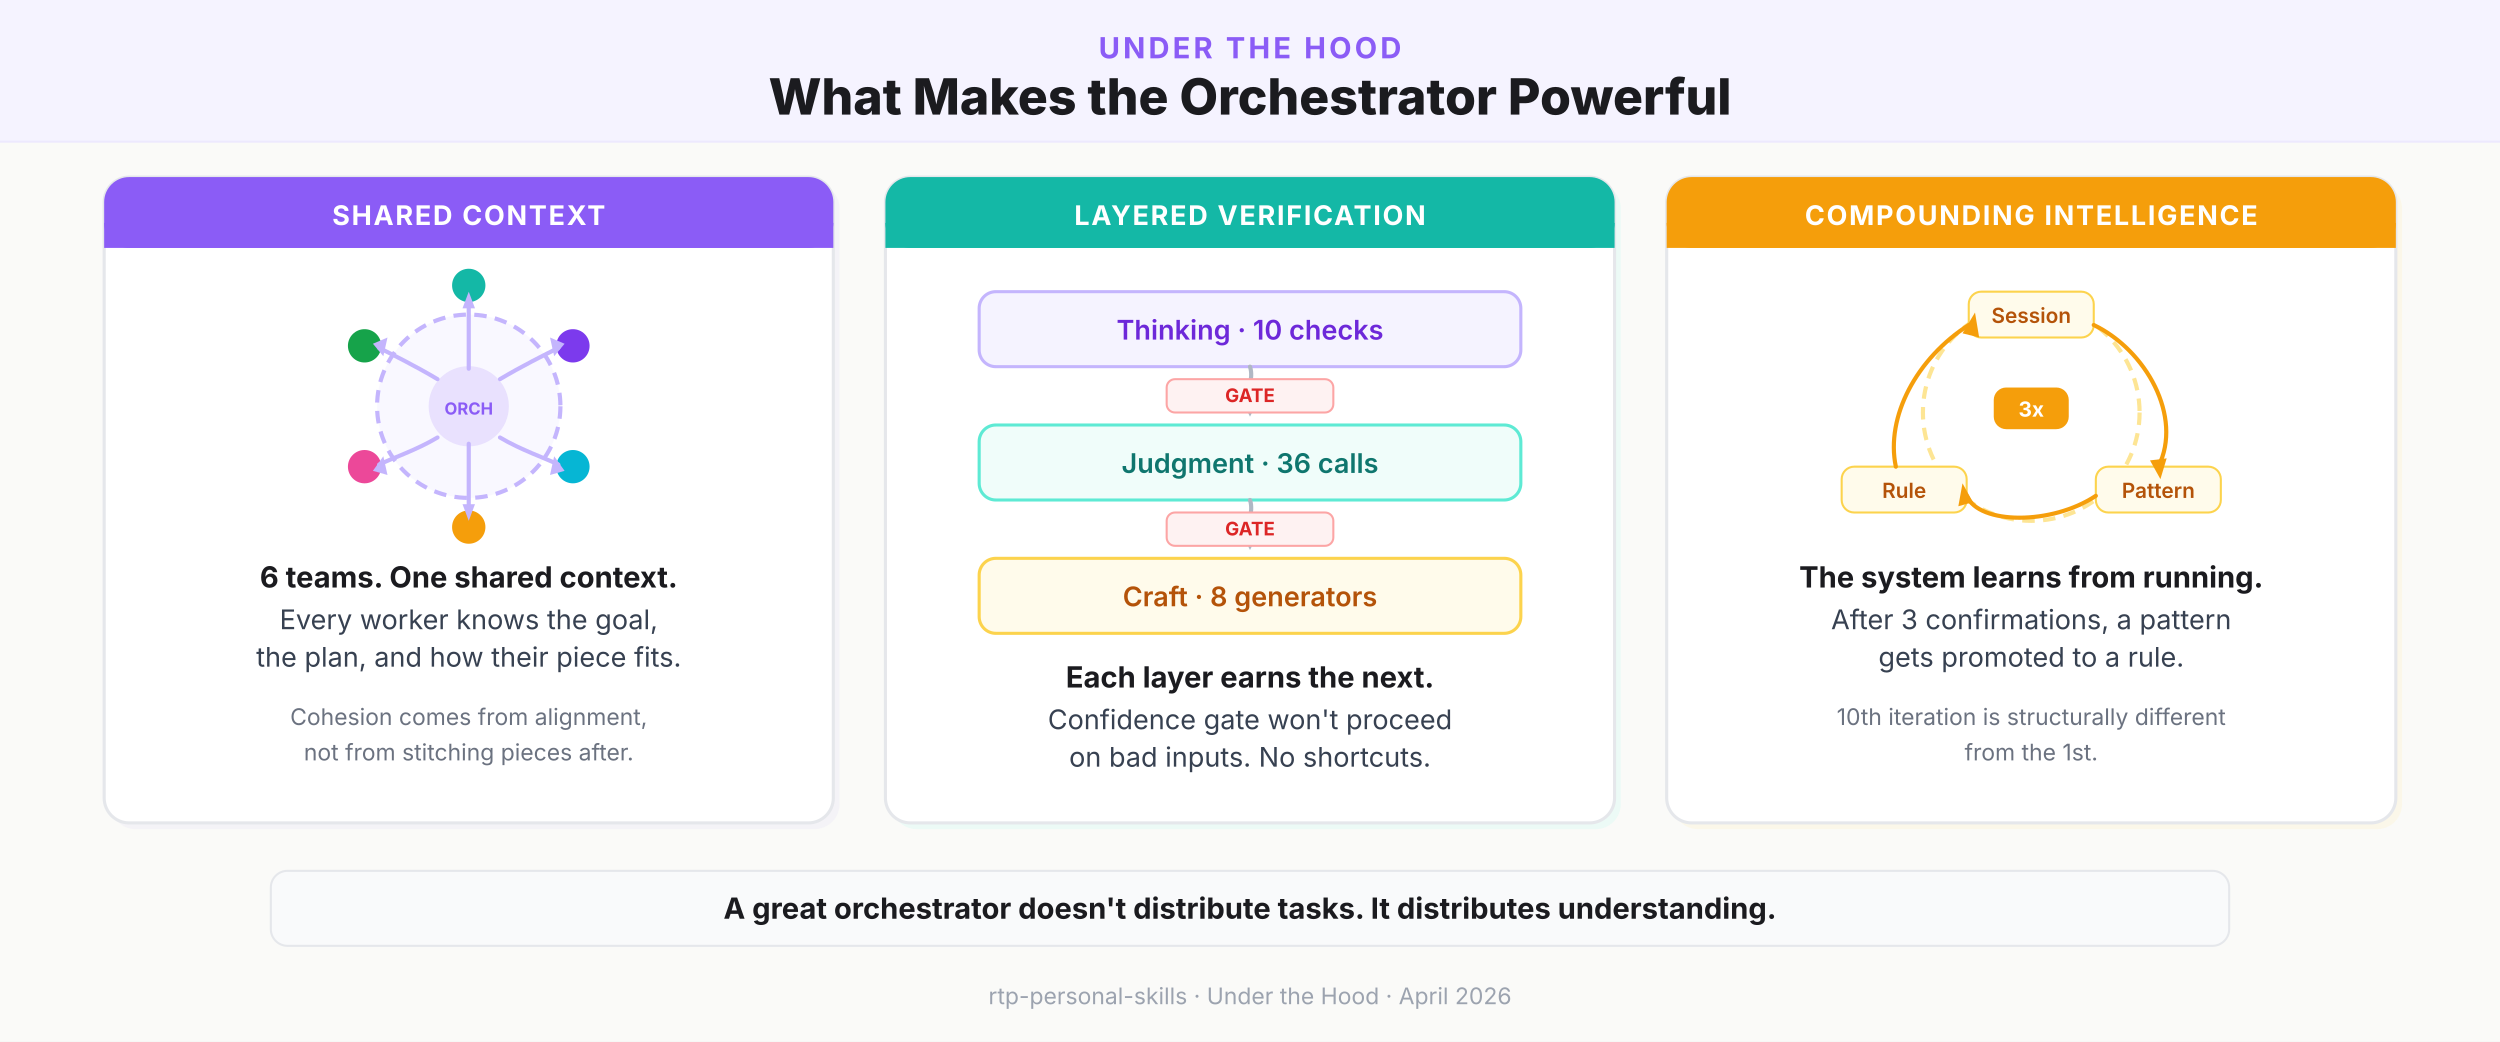
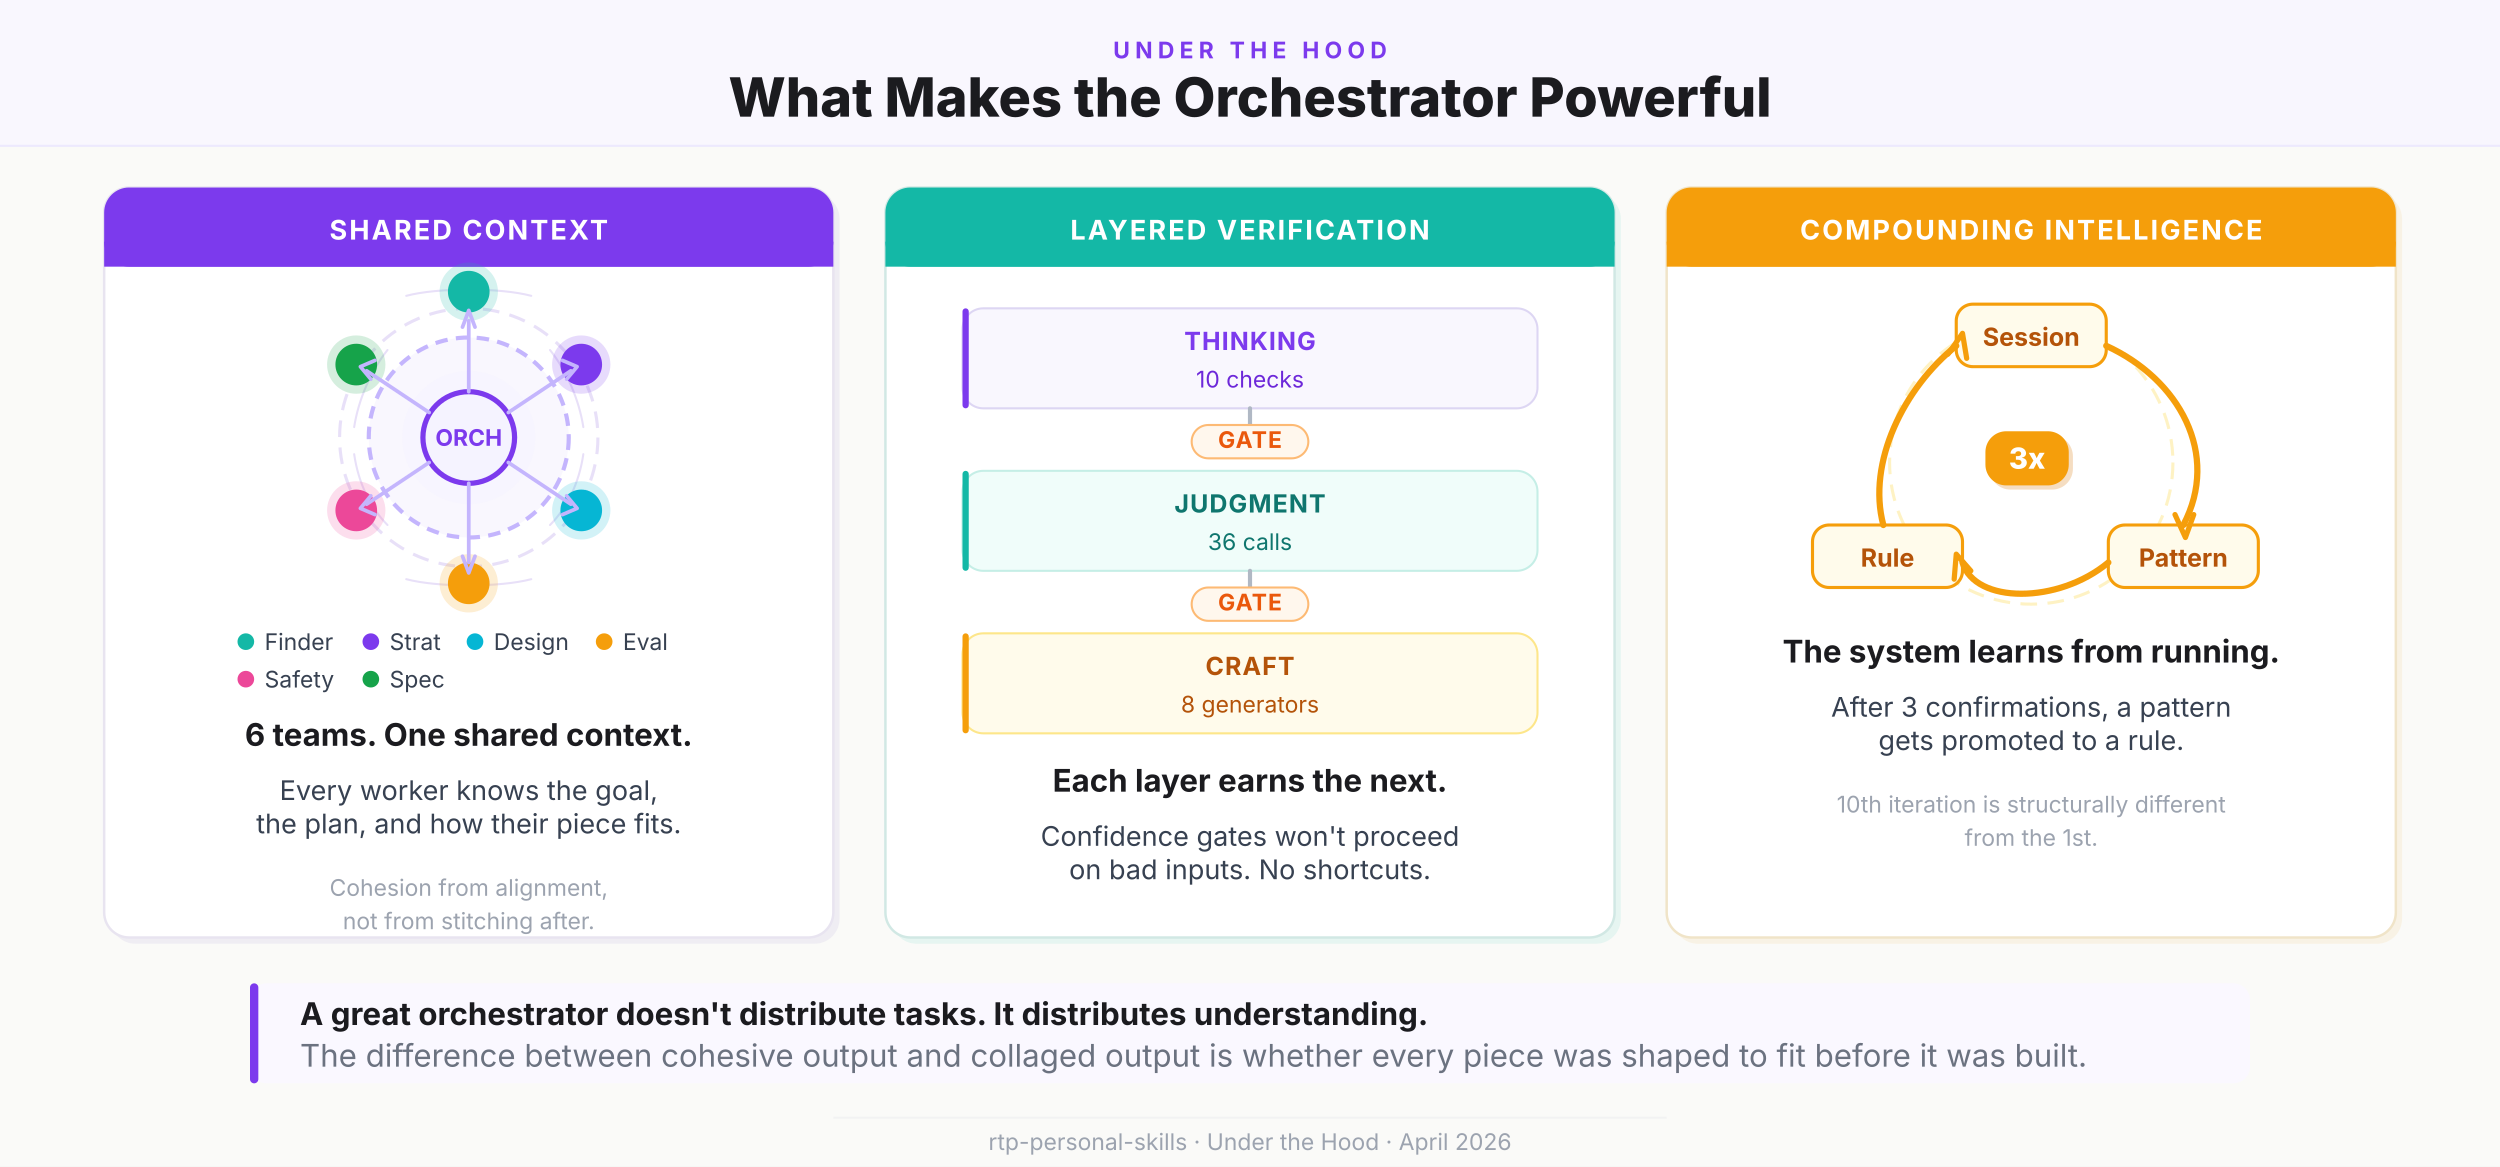
- <svg xmlns="http://www.w3.org/2000/svg" viewBox="0 0 1200 500" width="1200" height="500">
-   <rect x="0" y="0" width="1200" height="500" rx="0" fill="#FAFAF8" />
-   <rect x="0" y="0" width="1200" height="68" fill="#F5F3FF" />
-   <line x1="0" y1="68" x2="1200" y2="68" stroke="#EDE9FE" stroke-width="1" />
-   <text x="600" y="28" text-anchor="middle" font-family="Inter, Segoe UI, sans-serif" font-size="14" font-weight="700" fill="#8B5CF6" letter-spacing="1.5">UNDER THE HOOD</text>
-   <text x="600" y="55" text-anchor="middle" font-family="Inter, Segoe UI, sans-serif" font-size="24" font-weight="800" fill="#1B1B1F">What Makes the Orchestrator Powerful</text>
-   <rect x="53" y="88" width="350" height="310" rx="12" fill="#E9E5F5" opacity="0.3" />
-   <rect x="50" y="85" width="350" height="310" rx="12" fill="#FFFFFF" stroke="#E5E7EB" stroke-width="1.5" />
-   <rect x="50" y="85" width="350" height="34" rx="12" fill="#8B5CF6" />
-   <rect x="50" y="107" width="350" height="12" fill="#8B5CF6" />
-   <text x="225" y="108" text-anchor="middle" font-family="Inter, Segoe UI, sans-serif" font-size="13" font-weight="700" fill="#FFFFFF" letter-spacing="0.8">SHARED CONTEXT</text>
-   <circle cx="225" cy="195" r="44" fill="#F5F3FF" fill-opacity="0.5" stroke="#C4B5FD" stroke-width="2" stroke-dasharray="6 4" />
-   <circle cx="225" cy="195" r="18" fill="#8B5CF6" opacity="0.15" stroke="#8B5CF6" stroke-width="2.5" />
-   <text x="225" y="199" text-anchor="middle" font-family="Inter, Segoe UI, sans-serif" font-size="8" font-weight="700" fill="#8B5CF6">ORCH</text>
-   <circle cx="225" cy="137" r="8" fill="#14B8A6" />
-   <circle cx="275" cy="166" r="8" fill="#7C3AED" />
-   <circle cx="275" cy="224" r="8" fill="#06B6D4" />
-   <circle cx="225" cy="253" r="8" fill="#F59E0B" />
-   <circle cx="175" cy="224" r="8" fill="#EC4899" />
-   <circle cx="175" cy="166" r="8" fill="#16A34A" />
-   <path d="M 225,177 C 225,168 225,155 225,145" stroke="#C4B5FD" stroke-width="2" fill="none" stroke-linecap="round" />
-   <polygon points="222,148 225,140 228,148" fill="#C4B5FD" />
-   <path d="M 240,182 C 250,176 262,170 268,167" stroke="#C4B5FD" stroke-width="2" fill="none" stroke-linecap="round" />
-   <polygon points="264,162 271,165 266,171" fill="#C4B5FD" />
-   <path d="M 240,210 C 250,216 262,220 268,223" stroke="#C4B5FD" stroke-width="2" fill="none" stroke-linecap="round" />
-   <polygon points="266,219 271,226 264,228" fill="#C4B5FD" />
-   <path d="M 225,213 C 225,224 225,238 225,245" stroke="#C4B5FD" stroke-width="2" fill="none" stroke-linecap="round" />
-   <polygon points="222,242 225,250 228,242" fill="#C4B5FD" />
-   <path d="M 210,210 C 200,216 188,220 182,223" stroke="#C4B5FD" stroke-width="2" fill="none" stroke-linecap="round" />
-   <polygon points="186,228 179,226 184,219" fill="#C4B5FD" />
-   <path d="M 210,182 C 200,176 188,170 182,167" stroke="#C4B5FD" stroke-width="2" fill="none" stroke-linecap="round" />
-   <polygon points="184,171 179,165 186,162" fill="#C4B5FD" />
-   <text x="225" y="282" text-anchor="middle" font-family="Inter, Segoe UI, sans-serif" font-size="14" font-weight="700" fill="#1B1B1F">6 teams. One shared context.</text>
-   <text x="225" y="302" text-anchor="middle" font-family="Inter, Segoe UI, sans-serif" font-size="13" fill="#374151">Every worker knows the goal,</text>
-   <text x="225" y="320" text-anchor="middle" font-family="Inter, Segoe UI, sans-serif" font-size="13" fill="#374151">the plan, and how their piece fits.</text>
-   <text x="225" y="348" text-anchor="middle" font-family="Inter, Segoe UI, sans-serif" font-size="11" fill="#6B7280">Cohesion comes from alignment,</text>
-   <text x="225" y="365" text-anchor="middle" font-family="Inter, Segoe UI, sans-serif" font-size="11" fill="#6B7280">not from stitching pieces after.</text>
-   <rect x="428" y="88" width="350" height="310" rx="12" fill="#CCFBF1" opacity="0.3" />
-   <rect x="425" y="85" width="350" height="310" rx="12" fill="#FFFFFF" stroke="#E5E7EB" stroke-width="1.5" />
-   <rect x="425" y="85" width="350" height="34" rx="12" fill="#14B8A6" />
-   <rect x="425" y="107" width="350" height="12" fill="#14B8A6" />
-   <text x="600" y="108" text-anchor="middle" font-family="Inter, Segoe UI, sans-serif" font-size="13" font-weight="700" fill="#FFFFFF" letter-spacing="0.8">LAYERED VERIFICATION</text>
-   <rect x="470" y="140" width="260" height="36" rx="8" fill="#F5F3FF" stroke="#C4B5FD" stroke-width="1.5" />
-   <text x="600" y="163" text-anchor="middle" font-family="Inter, Segoe UI, sans-serif" font-size="13" font-weight="600" fill="#6D28D9">Thinking  ·  10 checks</text>
-   <path d="M 600,176 C 602,182 598,188 600,194" stroke="#B0B8C4" stroke-width="2" fill="none" stroke-linecap="round" />
-   <polygon points="596,192 600,200 604,192" fill="#B0B8C4" />
-   <rect x="560" y="182" width="80" height="16" rx="4" fill="#FEF2F2" stroke="#FCA5A5" stroke-width="1" />
-   <text x="600" y="193" text-anchor="middle" font-family="Inter, Segoe UI, sans-serif" font-size="9" font-weight="700" fill="#DC2626">GATE</text>
-   <rect x="470" y="204" width="260" height="36" rx="8" fill="#F0FDFA" stroke="#5EEAD4" stroke-width="1.5" />
-   <text x="600" y="227" text-anchor="middle" font-family="Inter, Segoe UI, sans-serif" font-size="13" font-weight="600" fill="#0F766E">Judgment  ·  36 calls</text>
-   <path d="M 600,240 C 602,246 598,252 600,258" stroke="#B0B8C4" stroke-width="2" fill="none" stroke-linecap="round" />
-   <polygon points="596,256 600,264 604,256" fill="#B0B8C4" />
-   <rect x="560" y="246" width="80" height="16" rx="4" fill="#FEF2F2" stroke="#FCA5A5" stroke-width="1" />
-   <text x="600" y="257" text-anchor="middle" font-family="Inter, Segoe UI, sans-serif" font-size="9" font-weight="700" fill="#DC2626">GATE</text>
-   <rect x="470" y="268" width="260" height="36" rx="8" fill="#FFFBEB" stroke="#FCD34D" stroke-width="1.5" />
-   <text x="600" y="291" text-anchor="middle" font-family="Inter, Segoe UI, sans-serif" font-size="13" font-weight="600" fill="#B45309">Craft  ·  8 generators</text>
-   <text x="600" y="330" text-anchor="middle" font-family="Inter, Segoe UI, sans-serif" font-size="14" font-weight="700" fill="#1B1B1F">Each layer earns the next.</text>
-   <text x="600" y="350" text-anchor="middle" font-family="Inter, Segoe UI, sans-serif" font-size="13" fill="#374151">Confidence gate won't proceed</text>
-   <text x="600" y="368" text-anchor="middle" font-family="Inter, Segoe UI, sans-serif" font-size="13" fill="#374151">on bad inputs. No shortcuts.</text>
-   <rect x="803" y="88" width="350" height="310" rx="12" fill="#FEF3C7" opacity="0.3" />
-   <rect x="800" y="85" width="350" height="310" rx="12" fill="#FFFFFF" stroke="#E5E7EB" stroke-width="1.5" />
-   <rect x="800" y="85" width="350" height="34" rx="12" fill="#F59E0B" />
-   <rect x="800" y="107" width="350" height="12" fill="#F59E0B" />
-   <text x="975" y="108" text-anchor="middle" font-family="Inter, Segoe UI, sans-serif" font-size="13" font-weight="700" fill="#FFFFFF" letter-spacing="0.8">COMPOUNDING INTELLIGENCE</text>
-   <circle cx="975" cy="198" r="52" fill="none" stroke="#FCD34D" stroke-width="2" stroke-dasharray="6 4" opacity="0.6" />
-   <rect x="945" y="140" width="60" height="22" rx="6" fill="#FFFBEB" stroke="#FCD34D" stroke-width="1" />
-   <text x="975" y="155" text-anchor="middle" font-family="Inter, Segoe UI, sans-serif" font-size="10" font-weight="600" fill="#B45309">Session</text>
-   <rect x="1006" y="224" width="60" height="22" rx="6" fill="#FFFBEB" stroke="#FCD34D" stroke-width="1" />
-   <text x="1036" y="239" text-anchor="middle" font-family="Inter, Segoe UI, sans-serif" font-size="10" font-weight="600" fill="#B45309">Pattern</text>
-   <rect x="884" y="224" width="60" height="22" rx="6" fill="#FFFBEB" stroke="#FCD34D" stroke-width="1" />
-   <text x="914" y="239" text-anchor="middle" font-family="Inter, Segoe UI, sans-serif" font-size="10" font-weight="600" fill="#B45309">Rule</text>
-   <path d="M 1005,156 C 1030,168 1048,200 1036,224" stroke="#F59E0B" stroke-width="2" fill="none" stroke-linecap="round" />
-   <polygon points="1032,221 1037,230 1040,220" fill="#F59E0B" />
-   <path d="M 1006,238 C 985,252 950,252 944,238" stroke="#F59E0B" stroke-width="2" fill="none" stroke-linecap="round" />
-   <polygon points="947,241 942,232 940,243" fill="#F59E0B" />
-   <path d="M 910,224 C 905,200 920,172 945,156" stroke="#F59E0B" stroke-width="2" fill="none" stroke-linecap="round" />
-   <polygon points="942,160 948,150 950,162" fill="#F59E0B" />
-   <rect x="957" y="186" width="36" height="20" rx="6" fill="#F59E0B" />
-   <text x="975" y="200" text-anchor="middle" font-family="Inter, Segoe UI, sans-serif" font-size="10" font-weight="700" fill="#FFFFFF">3x</text>
-   <text x="975" y="282" text-anchor="middle" font-family="Inter, Segoe UI, sans-serif" font-size="14" font-weight="700" fill="#1B1B1F">The system learns from running.</text>
-   <text x="975" y="302" text-anchor="middle" font-family="Inter, Segoe UI, sans-serif" font-size="13" fill="#374151">After 3 confirmations, a pattern</text>
-   <text x="975" y="320" text-anchor="middle" font-family="Inter, Segoe UI, sans-serif" font-size="13" fill="#374151">gets promoted to a rule.</text>
-   <text x="975" y="348" text-anchor="middle" font-family="Inter, Segoe UI, sans-serif" font-size="11" fill="#6B7280">10th iteration is structurally different</text>
-   <text x="975" y="365" text-anchor="middle" font-family="Inter, Segoe UI, sans-serif" font-size="11" fill="#6B7280">from the 1st.</text>
-   <rect x="130" y="418" width="940" height="36" rx="8" fill="#F9FAFB" stroke="#E5E7EB" stroke-width="1" />
-   <text x="600" y="441" text-anchor="middle" font-family="Inter, Segoe UI, sans-serif" font-size="14" font-weight="700" fill="#1B1B1F">A great orchestrator doesn't distribute tasks. It distributes understanding.</text>
-   <text x="600" y="482" text-anchor="middle" font-family="Inter, Segoe UI, sans-serif" font-size="11" fill="#9CA3AF">rtp-personal-skills  ·  Under the Hood  ·  April 2026</text>
+ <svg xmlns="http://www.w3.org/2000/svg" viewBox="0 0 1200 560" width="1200" height="560">
+   <rect x="0" y="0" width="1200" height="560" fill="#FAFAF8" />
+   <rect x="0" y="0" width="1200" height="70" fill="#F8F6FE" />
+   <rect x="0" y="0" width="600" height="70" fill="#FAF8FE" opacity="0.6" />
+   <line x1="0" y1="70" x2="1200" y2="70" stroke="#EDE9FE" stroke-width="1" />
+   <text x="600" y="28" text-anchor="middle" font-family="Inter, Segoe UI, sans-serif" font-size="11" font-weight="700" fill="#7C3AED" letter-spacing="2.5">UNDER THE HOOD</text>
+   <text x="600" y="56" text-anchor="middle" font-family="Inter, Segoe UI, sans-serif" font-size="26" font-weight="800" fill="#1B1B1F">What Makes the Orchestrator Powerful</text>
+   <rect x="53" y="93" width="350" height="360" rx="12" fill="#D6D0E8" opacity="0.3" />
+   <rect x="50" y="90" width="350" height="360" rx="12" fill="#FFFFFF" stroke="#E8E4F0" stroke-width="1.2" />
+   <rect x="50" y="90" width="350" height="38" rx="12" fill="#7C3AED" />
+   <rect x="50" y="116" width="350" height="12" fill="#7C3AED" />
+   <text x="225" y="115" text-anchor="middle" font-family="Inter, Segoe UI, sans-serif" font-size="13" font-weight="700" fill="#FFFFFF" letter-spacing="1">SHARED CONTEXT</text>
+   <circle cx="225" cy="210" r="62" fill="none" stroke="#E8E0F8" stroke-width="1.5" stroke-dasharray="8 5" />
+   <circle cx="225" cy="210" r="48" fill="#F9F7FE" stroke="#C4B5FD" stroke-width="2" stroke-dasharray="6 4" />
+   <circle cx="225" cy="210" r="32" fill="#F5F3FF" opacity="0.5" />
+   <circle cx="225" cy="210" r="22" fill="#F5F3FF" stroke="#7C3AED" stroke-width="2.5" />
+   <text x="225" y="214" text-anchor="middle" font-family="Inter, Segoe UI, sans-serif" font-size="11" font-weight="700" fill="#7C3AED">ORCH</text>
+   <path d="M 195,142 C 210,138 240,138 255,142" stroke="#E8E0F8" stroke-width="1" fill="none" stroke-linecap="round" />
+   <path d="M 264,168 C 272,178 278,192 280,205" stroke="#E8E0F8" stroke-width="1" fill="none" stroke-linecap="round" />
+   <path d="M 280,218 C 278,232 272,244 264,252" stroke="#E8E0F8" stroke-width="1" fill="none" stroke-linecap="round" />
+   <path d="M 255,278 C 240,282 210,282 195,278" stroke="#E8E0F8" stroke-width="1" fill="none" stroke-linecap="round" />
+   <path d="M 186,252 C 178,244 172,232 170,218" stroke="#E8E0F8" stroke-width="1" fill="none" stroke-linecap="round" />
+   <path d="M 170,205 C 172,192 178,178 186,168" stroke="#E8E0F8" stroke-width="1" fill="none" stroke-linecap="round" />
+   <circle cx="225" cy="140" r="14" fill="#14B8A6" opacity="0.18" />
+   <circle cx="225" cy="140" r="10" fill="#14B8A6" />
+   <circle cx="279" cy="175" r="14" fill="#7C3AED" opacity="0.18" />
+   <circle cx="279" cy="175" r="10" fill="#7C3AED" />
+   <circle cx="279" cy="245" r="14" fill="#06B6D4" opacity="0.18" />
+   <circle cx="279" cy="245" r="10" fill="#06B6D4" />
+   <circle cx="225" cy="280" r="14" fill="#F59E0B" opacity="0.18" />
+   <circle cx="225" cy="280" r="10" fill="#F59E0B" />
+   <circle cx="171" cy="245" r="14" fill="#EC4899" opacity="0.18" />
+   <circle cx="171" cy="245" r="10" fill="#EC4899" />
+   <circle cx="171" cy="175" r="14" fill="#16A34A" opacity="0.18" />
+   <circle cx="171" cy="175" r="10" fill="#16A34A" />
+   <path d="M 225,188 C 225,174 225,162 225,154" stroke="#C4B5FD" stroke-width="1.8" fill="none" stroke-linecap="round" />
+   <path d="M 222,157 L 225,149 L 228,157" stroke="#C4B5FD" stroke-width="1.8" fill="none" stroke-linecap="round" stroke-linejoin="round" />
+   <path d="M 244,198 C 256,190 268,182 274,178" stroke="#C4B5FD" stroke-width="1.8" fill="none" stroke-linecap="round" />
+   <path d="M 270,173 L 277,176 L 272,182" stroke="#C4B5FD" stroke-width="1.8" fill="none" stroke-linecap="round" stroke-linejoin="round" />
+   <path d="M 244,222 C 256,230 268,238 274,242" stroke="#C4B5FD" stroke-width="1.8" fill="none" stroke-linecap="round" />
+   <path d="M 272,238 L 277,244 L 270,247" stroke="#C4B5FD" stroke-width="1.8" fill="none" stroke-linecap="round" stroke-linejoin="round" />
+   <path d="M 225,232 C 225,246 225,262 225,270" stroke="#C4B5FD" stroke-width="1.8" fill="none" stroke-linecap="round" />
+   <path d="M 222,267 L 225,275 L 228,267" stroke="#C4B5FD" stroke-width="1.8" fill="none" stroke-linecap="round" stroke-linejoin="round" />
+   <path d="M 206,222 C 194,230 182,238 176,242" stroke="#C4B5FD" stroke-width="1.8" fill="none" stroke-linecap="round" />
+   <path d="M 180,247 L 173,244 L 178,238" stroke="#C4B5FD" stroke-width="1.8" fill="none" stroke-linecap="round" stroke-linejoin="round" />
+   <path d="M 206,198 C 194,190 182,182 176,178" stroke="#C4B5FD" stroke-width="1.8" fill="none" stroke-linecap="round" />
+   <path d="M 178,182 L 173,176 L 180,173" stroke="#C4B5FD" stroke-width="1.8" fill="none" stroke-linecap="round" stroke-linejoin="round" />
+   <circle cx="118" cy="308" r="4" fill="#14B8A6" />
+   <text x="127" y="312" font-family="Inter, Segoe UI, sans-serif" font-size="11" fill="#374151">Finder</text>
+   <circle cx="178" cy="308" r="4" fill="#7C3AED" />
+   <text x="187" y="312" font-family="Inter, Segoe UI, sans-serif" font-size="11" fill="#374151">Strat</text>
+   <circle cx="228" cy="308" r="4" fill="#06B6D4" />
+   <text x="237" y="312" font-family="Inter, Segoe UI, sans-serif" font-size="11" fill="#374151">Design</text>
+   <circle cx="290" cy="308" r="4" fill="#F59E0B" />
+   <text x="299" y="312" font-family="Inter, Segoe UI, sans-serif" font-size="11" fill="#374151">Eval</text>
+   <circle cx="118" cy="326" r="4" fill="#EC4899" />
+   <text x="127" y="330" font-family="Inter, Segoe UI, sans-serif" font-size="11" fill="#374151">Safety</text>
+   <circle cx="178" cy="326" r="4" fill="#16A34A" />
+   <text x="187" y="330" font-family="Inter, Segoe UI, sans-serif" font-size="11" fill="#374151">Spec</text>
+   <text x="225" y="358" text-anchor="middle" font-family="Inter, Segoe UI, sans-serif" font-size="15" font-weight="700" fill="#1B1B1F">6 teams. One shared context.</text>
+   <text x="225" y="384" text-anchor="middle" font-family="Inter, Segoe UI, sans-serif" font-size="13" fill="#374151">Every worker knows the goal,</text>
+   <text x="225" y="400" text-anchor="middle" font-family="Inter, Segoe UI, sans-serif" font-size="13" fill="#374151">the plan, and how their piece fits.</text>
+   <text x="225" y="430" text-anchor="middle" font-family="Inter, Segoe UI, sans-serif" font-size="11" fill="#9CA3AF">Cohesion from alignment,</text>
+   <text x="225" y="446" text-anchor="middle" font-family="Inter, Segoe UI, sans-serif" font-size="11" fill="#9CA3AF">not from stitching after.</text>
+   <rect x="428" y="93" width="350" height="360" rx="12" fill="#B2E8DE" opacity="0.28" />
+   <rect x="425" y="90" width="350" height="360" rx="12" fill="#FFFFFF" stroke="#D1E8E4" stroke-width="1.2" />
+   <rect x="425" y="90" width="350" height="38" rx="12" fill="#14B8A6" />
+   <rect x="425" y="116" width="350" height="12" fill="#14B8A6" />
+   <text x="600" y="115" text-anchor="middle" font-family="Inter, Segoe UI, sans-serif" font-size="13" font-weight="700" fill="#FFFFFF" letter-spacing="1">LAYERED VERIFICATION</text>
+   <rect x="462" y="148" width="276" height="48" rx="10" fill="#F9F7FE" stroke="#DDD6F3" stroke-width="1" />
+   <rect x="462" y="148" width="3" height="48" rx="1.5" fill="#7C3AED" />
+   <text x="600" y="168" text-anchor="middle" font-family="Inter, Segoe UI, sans-serif" font-size="12" font-weight="700" fill="#7C3AED" letter-spacing="0.5">THINKING</text>
+   <text x="600" y="186" text-anchor="middle" font-family="Inter, Segoe UI, sans-serif" font-size="11" fill="#6D28D9">10 checks</text>
+   <path d="M 600,196 L 600,212" stroke="#B0B8C4" stroke-width="2" fill="none" stroke-linecap="round" />
+   <rect x="572" y="204" width="56" height="16" rx="8" fill="#FFF7ED" stroke="#FDBA74" stroke-width="1" />
+   <text x="600" y="215" text-anchor="middle" font-family="Inter, Segoe UI, sans-serif" font-size="11" font-weight="700" fill="#EA580C" letter-spacing="0.5">GATE</text>
+   <rect x="462" y="226" width="276" height="48" rx="10" fill="#F0FDFA" stroke="#C5EEE6" stroke-width="1" />
+   <rect x="462" y="226" width="3" height="48" rx="1.5" fill="#14B8A6" />
+   <text x="600" y="246" text-anchor="middle" font-family="Inter, Segoe UI, sans-serif" font-size="12" font-weight="700" fill="#0F766E" letter-spacing="0.5">JUDGMENT</text>
+   <text x="600" y="264" text-anchor="middle" font-family="Inter, Segoe UI, sans-serif" font-size="11" fill="#0F766E">36 calls</text>
+   <path d="M 600,274 L 600,290" stroke="#B0B8C4" stroke-width="2" fill="none" stroke-linecap="round" />
+   <rect x="572" y="282" width="56" height="16" rx="8" fill="#FFF7ED" stroke="#FDBA74" stroke-width="1" />
+   <text x="600" y="293" text-anchor="middle" font-family="Inter, Segoe UI, sans-serif" font-size="11" font-weight="700" fill="#EA580C" letter-spacing="0.5">GATE</text>
+   <rect x="462" y="304" width="276" height="48" rx="10" fill="#FFFBEB" stroke="#FDE68A" stroke-width="1" />
+   <rect x="462" y="304" width="3" height="48" rx="1.5" fill="#F59E0B" />
+   <text x="600" y="324" text-anchor="middle" font-family="Inter, Segoe UI, sans-serif" font-size="12" font-weight="700" fill="#B45309" letter-spacing="0.5">CRAFT</text>
+   <text x="600" y="342" text-anchor="middle" font-family="Inter, Segoe UI, sans-serif" font-size="11" fill="#B45309">8 generators</text>
+   <text x="600" y="380" text-anchor="middle" font-family="Inter, Segoe UI, sans-serif" font-size="15" font-weight="700" fill="#1B1B1F">Each layer earns the next.</text>
+   <text x="600" y="406" text-anchor="middle" font-family="Inter, Segoe UI, sans-serif" font-size="13" fill="#374151">Confidence gates won't proceed</text>
+   <text x="600" y="422" text-anchor="middle" font-family="Inter, Segoe UI, sans-serif" font-size="13" fill="#374151">on bad inputs. No shortcuts.</text>
+   <rect x="803" y="93" width="350" height="360" rx="12" fill="#F5DEB3" opacity="0.28" />
+   <rect x="800" y="90" width="350" height="360" rx="12" fill="#FFFFFF" stroke="#F0E4C8" stroke-width="1.2" />
+   <rect x="800" y="90" width="350" height="38" rx="12" fill="#F59E0B" />
+   <rect x="800" y="116" width="350" height="12" fill="#F59E0B" />
+   <text x="975" y="115" text-anchor="middle" font-family="Inter, Segoe UI, sans-serif" font-size="13" font-weight="700" fill="#FFFFFF" letter-spacing="1">COMPOUNDING INTELLIGENCE</text>
+   <circle cx="975" cy="222" r="68" fill="none" stroke="#FDE68A" stroke-width="1.5" stroke-dasharray="8 5" opacity="0.5" />
+   <rect x="939" y="146" width="72" height="30" rx="8" fill="#FFFBEB" stroke="#F59E0B" stroke-width="1.5" />
+   <text x="975" y="166" text-anchor="middle" font-family="Inter, Segoe UI, sans-serif" font-size="12" font-weight="700" fill="#B45309">Session</text>
+   <rect x="1012" y="252" width="72" height="30" rx="8" fill="#FFFBEB" stroke="#F59E0B" stroke-width="1.5" />
+   <text x="1048" y="272" text-anchor="middle" font-family="Inter, Segoe UI, sans-serif" font-size="12" font-weight="700" fill="#B45309">Pattern</text>
+   <rect x="870" y="252" width="72" height="30" rx="8" fill="#FFFBEB" stroke="#F59E0B" stroke-width="1.5" />
+   <text x="906" y="272" text-anchor="middle" font-family="Inter, Segoe UI, sans-serif" font-size="12" font-weight="700" fill="#B45309">Rule</text>
+   <path d="M 1011,166 C 1046,182 1066,218 1048,252" stroke="#F59E0B" stroke-width="3" fill="none" stroke-linecap="round" />
+   <path d="M 1044,247 L 1049,258 L 1053,247" stroke="#F59E0B" stroke-width="2.5" fill="none" stroke-linecap="round" stroke-linejoin="round" />
+   <path d="M 1012,270 C 988,290 948,290 942,270" stroke="#F59E0B" stroke-width="3" fill="none" stroke-linecap="round" />
+   <path d="M 946,274 L 939,266 L 938,278" stroke="#F59E0B" stroke-width="2.5" fill="none" stroke-linecap="round" stroke-linejoin="round" />
+   <path d="M 904,252 C 896,222 914,186 939,166" stroke="#F59E0B" stroke-width="3" fill="none" stroke-linecap="round" />
+   <path d="M 935,170 L 942,160 L 944,172" stroke="#F59E0B" stroke-width="2.5" fill="none" stroke-linecap="round" stroke-linejoin="round" />
+   <rect x="955" y="209" width="40" height="26" rx="10" fill="#D97706" opacity="0.25" />
+   <rect x="953" y="207" width="40" height="26" rx="10" fill="#F59E0B" />
+   <text x="973" y="225" text-anchor="middle" font-family="Inter, Segoe UI, sans-serif" font-size="14" font-weight="800" fill="#FFFFFF">3x</text>
+   <text x="975" y="318" text-anchor="middle" font-family="Inter, Segoe UI, sans-serif" font-size="15" font-weight="700" fill="#1B1B1F">The system learns from running.</text>
+   <text x="975" y="344" text-anchor="middle" font-family="Inter, Segoe UI, sans-serif" font-size="13" fill="#374151">After 3 confirmations, a pattern</text>
+   <text x="975" y="360" text-anchor="middle" font-family="Inter, Segoe UI, sans-serif" font-size="13" fill="#374151">gets promoted to a rule.</text>
+   <text x="975" y="390" text-anchor="middle" font-family="Inter, Segoe UI, sans-serif" font-size="11" fill="#9CA3AF">10th iteration is structurally different</text>
+   <text x="975" y="406" text-anchor="middle" font-family="Inter, Segoe UI, sans-serif" font-size="11" fill="#9CA3AF">from the 1st.</text>
+   <rect x="120" y="472" width="960" height="48" rx="8" fill="#FAF8FF" />
+   <rect x="120" y="472" width="4" height="48" rx="2" fill="#7C3AED" />
+   <text x="144" y="492" font-family="Inter, Segoe UI, sans-serif" font-size="15" font-weight="700" fill="#1B1B1F">A great orchestrator doesn't distribute tasks. It distributes understanding.</text>
+   <text x="144" y="512" font-family="Inter, Segoe UI, sans-serif" font-size="15" font-weight="400" fill="#6B7280">The difference between cohesive output and collaged output is whether every piece was shaped to fit before it was built.</text>
+   <rect x="400" y="536" width="400" height="1" fill="#E5E7EB" opacity="0.4" />
+   <text x="600" y="552" text-anchor="middle" font-family="Inter, Segoe UI, sans-serif" font-size="11" fill="#9CA3AF">rtp-personal-skills  ·  Under the Hood  ·  April 2026</text>
</svg>
